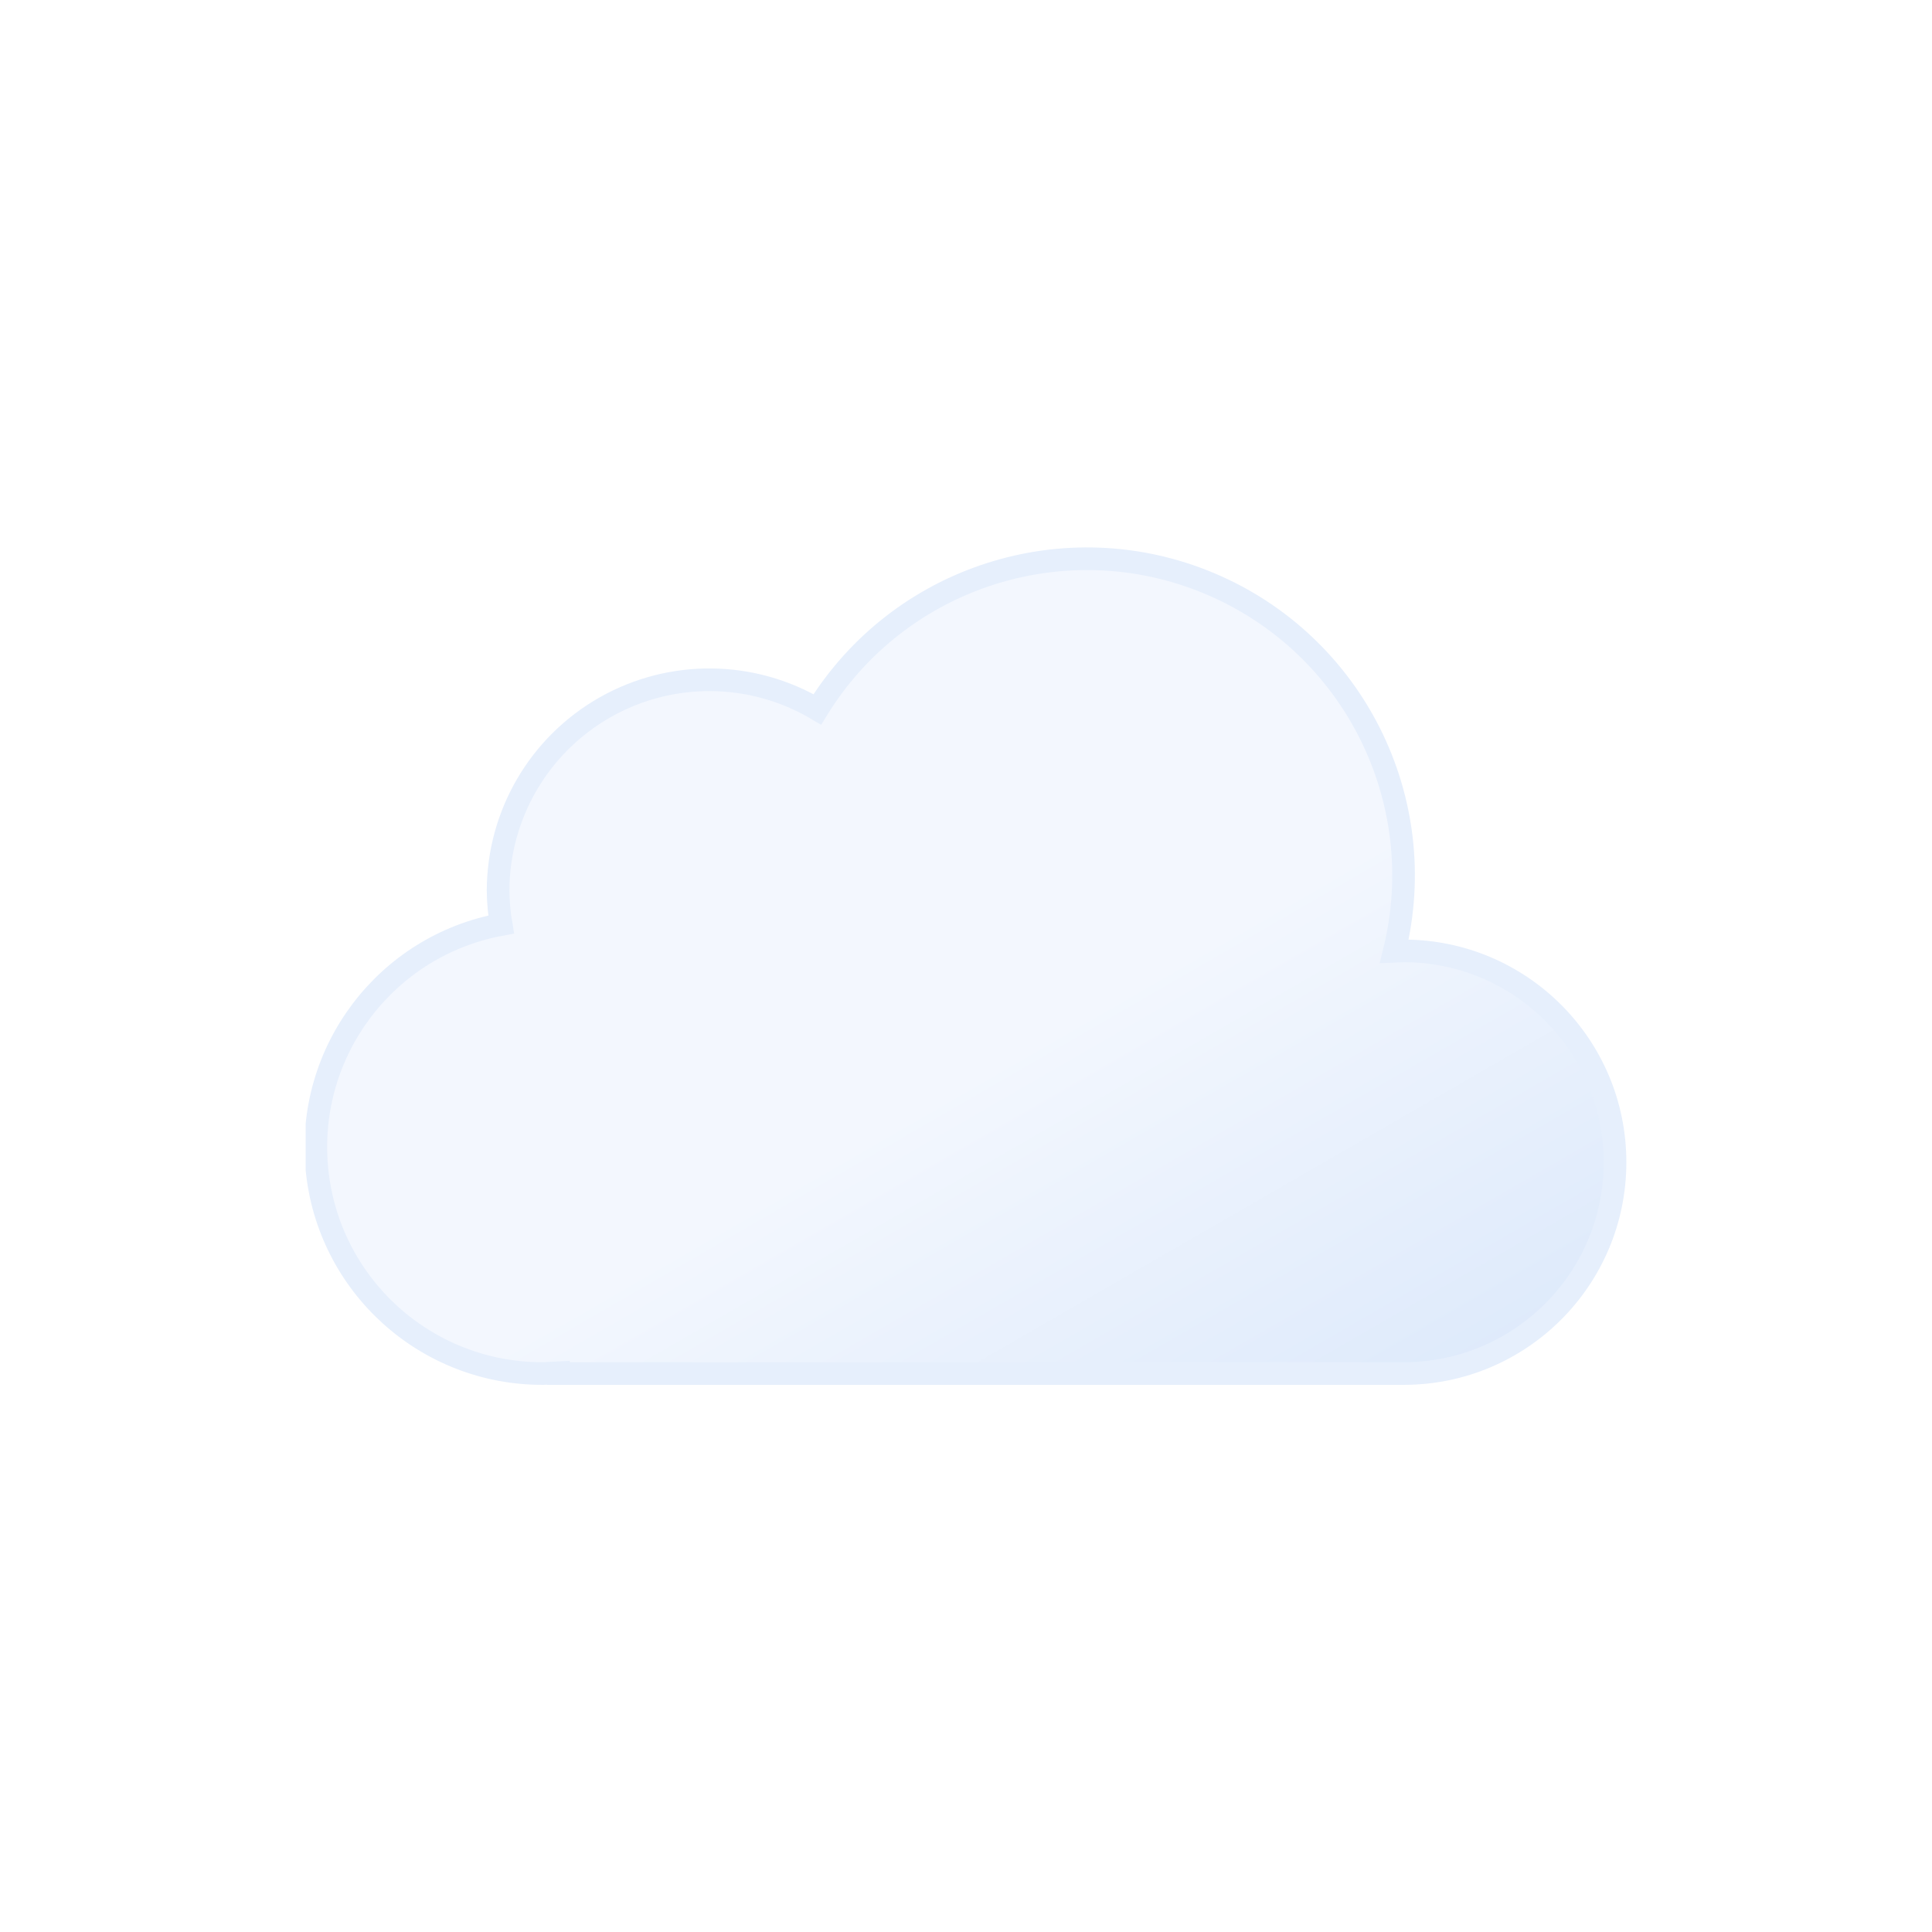
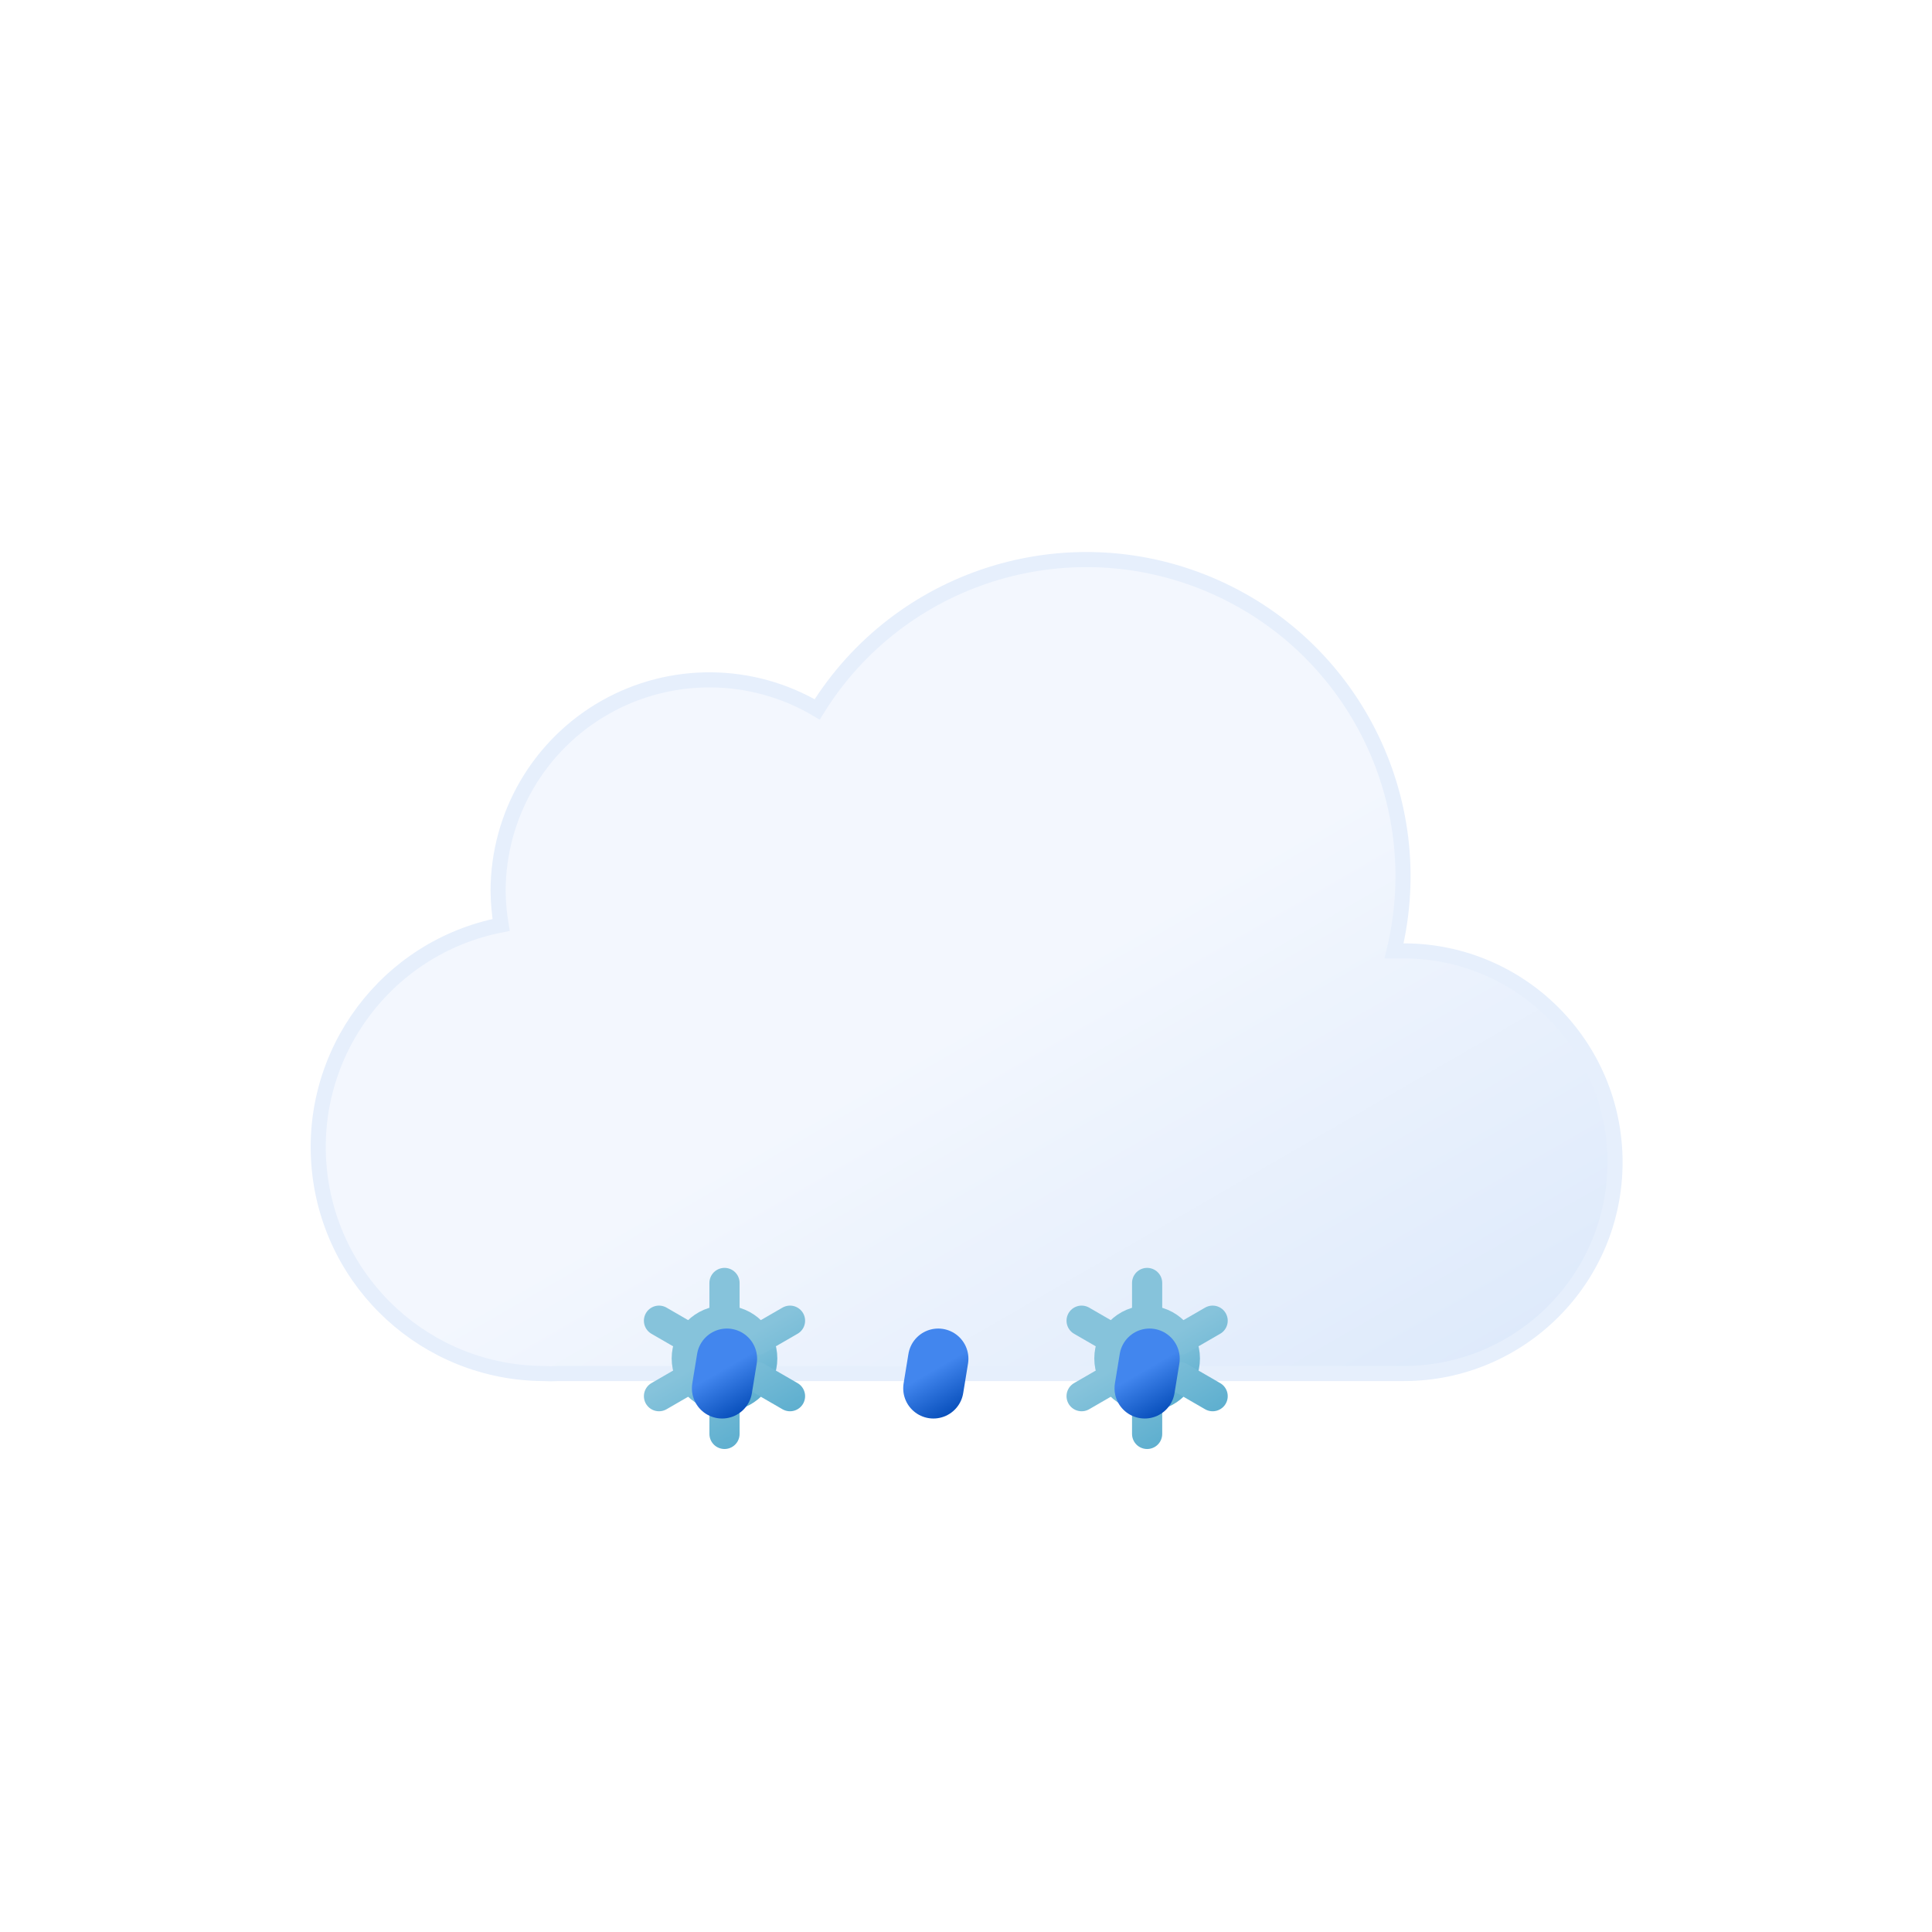
- <svg xmlns="http://www.w3.org/2000/svg" width="256" height="256" viewBox="0 0 512 512">
+ <svg xmlns="http://www.w3.org/2000/svg" xmlns:xlink="http://www.w3.org/1999/xlink" viewBox="0 0 64 64">
  <defs>
-     <linearGradient id="SVGALai0ckp" x1="99.5" x2="232.6" y1="30.7" y2="261.4" gradientUnits="userSpaceOnUse">
+     <linearGradient id="c" x1="22.56" x2="39.2" y1="21.96" y2="50.8" gradientUnits="userSpaceOnUse">
      <stop offset="0" stop-color="#f3f7fe" />
-       <stop offset=".5" stop-color="#f3f7fe" />
+       <stop offset=".45" stop-color="#f3f7fe" />
      <stop offset="1" stop-color="#deeafb" />
    </linearGradient>
-     <linearGradient id="SVGy922OeuU" x1="1399.3" x2="1408.7" y1="-1137.3" y2="-1112.7" gradientTransform="rotate(-9 8016.182 8229.021)" gradientUnits="userSpaceOnUse">
-       <stop offset="0" stop-color="#0b65ed" />
-       <stop offset=".5" stop-color="#0a5ad4" />
+     <linearGradient id="a" x1="23.12" x2="24.88" y1="43.48" y2="46.52" gradientUnits="userSpaceOnUse">
+       <stop offset="0" stop-color="#86c3db" />
+       <stop offset=".45" stop-color="#86c3db" />
+       <stop offset="1" stop-color="#5eafcf" />
+     </linearGradient>
+     <linearGradient id="d" x1="22.67" x2="25.33" y1="42.69" y2="47.31" xlink:href="#a" />
+     <linearGradient id="e" x1="37.12" x2="38.88" y1="43.48" y2="46.52" xlink:href="#a" />
+     <linearGradient id="f" x1="36.67" x2="39.33" y1="42.69" y2="47.31" xlink:href="#a" />
+     <linearGradient id="b" x1="23.31" x2="24.69" y1="44.3" y2="46.7" gradientUnits="userSpaceOnUse">
+       <stop offset="0" stop-color="#4286ee" />
+       <stop offset=".45" stop-color="#4286ee" />
      <stop offset="1" stop-color="#0950bc" />
    </linearGradient>
-     <linearGradient id="SVG7Ms9oeEt" x1="1454.6" x2="1464" y1="-1128.6" y2="-1104" href="#SVGy922OeuU" />
-     <linearGradient id="SVG7iqQwdPQ" x1="1509.9" x2="1519.3" y1="-1119.8" y2="-1095.2" href="#SVGy922OeuU" />
-     <linearGradient id="SVG139cFdwJ" x1="11.4" x2="32.8" y1="5.9" y2="43.1" gradientUnits="userSpaceOnUse">
-       <stop offset="0" stop-color="#86c3db" />
-       <stop offset=".5" stop-color="#86c3db" />
-       <stop offset="1" stop-color="#5eafcf" />
-     </linearGradient>
-     <linearGradient id="SVGrG3G1crQ" x1="67.4" x2="88.8" y1="5.9" y2="43.1" href="#SVG139cFdwJ" />
-     <linearGradient id="SVGCyfG6dnv" x1="123.4" x2="144.8" y1="5.9" y2="43.1" href="#SVG139cFdwJ" />
-     <symbol id="SVGuyKkudqm" viewBox="0 0 350 222">
-       <path fill="url(#SVGALai0ckp)" stroke="#e6effc" stroke-miterlimit="10" stroke-width="6" d="m291 107l-2.5.1A83.9 83.9 0 0 0 135.6 43A56 56 0 0 0 51 91a56.6 56.6 0 0 0 .8 9A60 60 0 0 0 63 219l4-.2v.2h224a56 56 0 0 0 0-112Z" />
-     </symbol>
-     <symbol id="SVGQEI3FbgW" viewBox="0 0 156.2 49">
-       <g>
-         <path fill="url(#SVG139cFdwJ)" stroke="#86c3db" stroke-miterlimit="10" d="m41.7 31l-5.8-3.3a13.7 13.7 0 0 0 0-6.5l5.8-3.2a4 4 0 0 0 1.5-5.5a4 4 0 0 0-5.6-1.5l-5.8 3.3a13.6 13.6 0 0 0-2.6-2a13.8 13.8 0 0 0-3-1.3V4.5a4 4 0 0 0-8.1 0v6.6a14.3 14.3 0 0 0-5.7 3.2L6.6 11A4 4 0 0 0 1 12.5A4 4 0 0 0 2.5 18l5.8 3.3a13.7 13.7 0 0 0 0 6.5L2.5 31A4 4 0 0 0 1 36.5a4 4 0 0 0 3.5 2a4 4 0 0 0 2-.5l5.8-3.3a13.6 13.6 0 0 0 2.6 2a13.8 13.8 0 0 0 3 1.2v6.6a4 4 0 0 0 8.2 0v-6.6a14.2 14.2 0 0 0 5.6-3.2l6 3.3a4 4 0 0 0 2 .5a4 4 0 0 0 3.4-2a4 4 0 0 0-1.4-5.5ZM19 29.7a6 6 0 0 1-2.3-8.2a6.1 6.1 0 0 1 5.3-3a6.2 6.2 0 0 1 3 .8a6 6 0 0 1 2.2 8.2a6.1 6.1 0 0 1-8.2 2.2Z" opacity="0">
-           <animateTransform additive="sum" attributeName="transform" dur="6s" repeatCount="indefinite" type="rotate" values="0 24 24; 360 24 24" />
-           <animate id="SVGAabfFc4f" attributeName="opacity" begin="0s;SVGAabfFc4f.end+1s" dur="2s" keyTimes="0; .17; .83; 1" values="0; 1; 1; 0" />
-         </path>
-         <animateTransform id="SVGTSjvvdWt" additive="sum" attributeName="transform" begin="0s;SVGTSjvvdWt.end+1s" dur="2s" type="translate" values="0 -36; 0 92;" />
-       </g>
-       <g>
-         <path fill="url(#SVGrG3G1crQ)" stroke="#86c3db" stroke-miterlimit="10" d="m97.7 31l-5.8-3.3a13.7 13.7 0 0 0 0-6.5l5.8-3.2a4 4 0 0 0 1.5-5.5a4 4 0 0 0-5.6-1.5l-5.8 3.3a13.6 13.6 0 0 0-2.6-2a13.8 13.8 0 0 0-3-1.3V4.5a4 4 0 0 0-8.1 0v6.6a14.3 14.3 0 0 0-5.7 3.2L62.6 11a4 4 0 0 0-5.6 1.5a4 4 0 0 0 1.5 5.5l5.8 3.3a13.7 13.7 0 0 0 0 6.5L58.5 31a4 4 0 0 0-1.5 5.5a4 4 0 0 0 3.5 2a4 4 0 0 0 2-.5l5.8-3.3a13.6 13.6 0 0 0 2.7 2a13.8 13.8 0 0 0 3 1.2v6.6a4 4 0 0 0 8 0v-6.6a14.2 14.2 0 0 0 5.7-3.2l6 3.3a4 4 0 0 0 2 .5a4 4 0 0 0 3.4-2a4 4 0 0 0-1.4-5.5ZM75 29.7a6 6 0 0 1-2.3-8.2a6.1 6.1 0 0 1 5.3-3a6.2 6.2 0 0 1 3 .8a6 6 0 0 1 2.2 8.2a6.1 6.1 0 0 1-8.2 2.2Z" opacity="0">
-           <animateTransform additive="sum" attributeName="transform" dur="6s" repeatCount="indefinite" type="rotate" values="0 80 24; 360 80 24" />
-           <animate id="SVGT44nRbxW" attributeName="opacity" begin="-.83s;SVGT44nRbxW.end+1s" dur="2s" keyTimes="0; .17; .83; 1" values="0; 1; 1; 0" />
-         </path>
-         <animateTransform id="SVGk2bN2bht" additive="sum" attributeName="transform" begin="-.83s;SVGk2bN2bht.end+1s" dur="2s" type="translate" values="0 -36; 0 92;" />
-       </g>
-       <g>
-         <path fill="url(#SVGCyfG6dnv)" stroke="#86c3db" stroke-miterlimit="10" d="m153.7 31l-5.8-3.3a13.7 13.7 0 0 0 0-6.5l5.8-3.2a4 4 0 0 0 1.5-5.5a4 4 0 0 0-5.6-1.5l-5.8 3.3a13.6 13.6 0 0 0-2.6-2a13.8 13.8 0 0 0-3-1.3V4.5a4 4 0 0 0-8.1 0v6.6a14.3 14.3 0 0 0-5.7 3.2l-5.8-3.3a4 4 0 0 0-5.6 1.5a4 4 0 0 0 1.5 5.5l5.8 3.3a13.7 13.7 0 0 0 0 6.5l-5.8 3.2a4 4 0 0 0-1.5 5.5a4 4 0 0 0 3.5 2a4 4 0 0 0 2-.5l5.8-3.3a13.6 13.6 0 0 0 2.7 2a13.8 13.8 0 0 0 3 1.2v6.6a4 4 0 0 0 8 0v-6.6a14.2 14.2 0 0 0 5.7-3.2l5.8 3.3a4 4 0 0 0 2 .5a4 4 0 0 0 3.5-2a4 4 0 0 0-1.3-5.5ZM131 29.7a6 6 0 0 1-2.3-8.2a6.1 6.1 0 0 1 5.3-3a6.2 6.2 0 0 1 3 .8a6 6 0 0 1 2.2 8.2a6.1 6.1 0 0 1-8.2 2.2Z" opacity="0">
-           <animateTransform additive="sum" attributeName="transform" dur="6s" repeatCount="indefinite" type="rotate" values="0 136 24; 360 136 24" />
-           <animate id="SVGCJRcBb1Z" attributeName="opacity" begin=".83s;SVGCJRcBb1Z.end+1s" dur="2s" keyTimes="0; .17; .83; 1" values="0; 1; 1; 0" />
-         </path>
-         <animateTransform id="SVGzzQ3Ec2y" additive="sum" attributeName="transform" begin=".83s;SVGzzQ3Ec2y.end+1s" dur="2s" type="translate" values="0 -36; 0 92;" />
-       </g>
-     </symbol>
-     <symbol id="SVG78UgTcUs" viewBox="0 0 156.2 49">
-       <use width="156.2" height="49" href="#SVGQEI3FbgW" />
-       <path fill="url(#SVGy922OeuU)" stroke="#0a5ad4" stroke-miterlimit="10" d="M22.1 38.5a8 8 0 0 1-8-8v-12a8 8 0 0 1 16 0v12a8 8 0 0 1-8 8Z" opacity="0">
-         <animateTransform id="SVGVzvd4bfb" additive="sum" attributeName="transform" begin="0s;SVGVzvd4bfb.end+1s" dur="1s" keyTimes="0; .25; 1" type="translate" values="0 -32; 0 -32; 0 120;" />
-         <animate id="SVGpBEm5cBo" attributeName="opacity" begin="0s;SVGpBEm5cBo.end+1s" dur="1s" keyTimes="0; .25; 1" values="0; 1; 0" />
-       </path>
-       <path fill="url(#SVG7Ms9oeEt)" stroke="#0a5ad4" stroke-miterlimit="10" d="M78.1 38.5a8 8 0 0 1-8-8v-12a8 8 0 0 1 16 0v12a8 8 0 0 1-8 8Z" opacity="0">
-         <animateTransform id="SVGNQU6FcuV" additive="sum" attributeName="transform" begin="1.34s;SVGNQU6FcuV.end+1s" dur="1s" keyTimes="0; .25; 1" type="translate" values="0 -32; 0 -32; 0 120;" />
-         <animate id="SVGGDdZTDJA" attributeName="opacity" begin="1.34s;SVGGDdZTDJA.end+1s" dur="1s" keyTimes="0; .25; 1" values="0; 1; 0" />
-       </path>
-       <path fill="url(#SVG7iqQwdPQ)" stroke="#0a5ad4" stroke-miterlimit="10" d="M134.1 38.5a8 8 0 0 1-8-8v-12a8 8 0 0 1 16 0v12a8 8 0 0 1-8 8Z" opacity="0">
-         <animateTransform id="SVGOOSjQb9A" additive="sum" attributeName="transform" begin=".67s;SVGOOSjQb9A.end+1s" dur="1s" keyTimes="0; .25; 1" type="translate" values="0 -32; 0 -32; 0 120;" />
-         <animate id="SVGpSlCLbXV" attributeName="opacity" begin=".67s;SVGpSlCLbXV.end+1s" dur="1s" keyTimes="0; .25; 1" values="0; 1; 0" />
-       </path>
-     </symbol>
+     <linearGradient id="g" x1="30.31" x2="31.69" y1="44.3" y2="46.7" xlink:href="#b" />
+     <linearGradient id="h" x1="37.31" x2="38.69" y1="44.3" y2="46.7" xlink:href="#b" />
  </defs>
-   <use width="350" height="222" href="#SVGuyKkudqm" transform="translate(81 145)" />
-   <use width="156.2" height="49" href="#SVG78UgTcUs" transform="translate(177.9 337.5)" />
+   <path fill="url(#c)" stroke="#e6effc" stroke-miterlimit="10" stroke-width=".5" d="M46.5 31.5h-.32a10.49 10.49 0 00-19.11-8 7 7 0 00-10.57 6 7.21 7.21 0 00.1 1.14A7.5 7.5 0 0018 45.5a4.19 4.19 0 00.5 0v0h28a7 7 0 000-14z" />
+   <g>
+     <circle cx="24" cy="45" r="1.25" fill="none" stroke="url(#a)" stroke-miterlimit="10" />
+     <path fill="none" stroke="url(#d)" stroke-linecap="round" stroke-miterlimit="10" d="M26.17 46.25l-1.09-.63m-2.16-1.24l-1.09-.63M24 42.5v1.25m0 3.75v-1.25m-1.08-.63l-1.09.63m4.34-2.5l-1.09.63" />
+     <animateTransform additive="sum" attributeName="transform" begin="-2s" dur="4s" repeatCount="indefinite" type="translate" values="1 -6; -1 12" />
+     <animateTransform additive="sum" attributeName="transform" dur="9s" repeatCount="indefinite" type="rotate" values="0 24 45; 360 24 45" />
+     <animate attributeName="opacity" begin="-2s" dur="4s" repeatCount="indefinite" values="0;1;1;1;0" />
+   </g>
+   <g>
+     <circle cx="38" cy="45" r="1.25" fill="none" stroke="url(#e)" stroke-miterlimit="10" />
+     <path fill="none" stroke="url(#f)" stroke-linecap="round" stroke-miterlimit="10" d="M40.17 46.25l-1.09-.63m-2.16-1.24l-1.09-.63M38 42.5v1.25m0 3.75v-1.25m-1.08-.63l-1.09.63m4.34-2.5l-1.09.63" />
+     <animateTransform additive="sum" attributeName="transform" begin="-1s" dur="4s" repeatCount="indefinite" type="translate" values="1 -6; -1 12" />
+     <animateTransform additive="sum" attributeName="transform" dur="9s" repeatCount="indefinite" type="rotate" values="0 38 45; 360 38 45" />
+     <animate attributeName="opacity" begin="-1s" dur="4s" repeatCount="indefinite" values="0;1;1;1;0" />
+   </g>
+   <path fill="none" stroke="url(#b)" stroke-linecap="round" stroke-miterlimit="10" stroke-width="2" d="M24.08 45.01l-.16.98">
+     <animateTransform attributeName="transform" dur="1.5s" repeatCount="indefinite" type="translate" values="1 -5; -2 10" />
+     <animate attributeName="opacity" dur="1.5s" repeatCount="indefinite" values="0;1;1;0" />
+   </path>
+   <path fill="none" stroke="url(#g)" stroke-linecap="round" stroke-miterlimit="10" stroke-width="2" d="M31.08 45.01l-.16.98">
+     <animateTransform attributeName="transform" begin="-0.5s" dur="1.5s" repeatCount="indefinite" type="translate" values="1 -5; -2 10" />
+     <animate attributeName="opacity" begin="-0.5s" dur="1.5s" repeatCount="indefinite" values="0;1;1;0" />
+   </path>
+   <path fill="none" stroke="url(#h)" stroke-linecap="round" stroke-miterlimit="10" stroke-width="2" d="M38.08 45.01l-.16.98">
+     <animateTransform attributeName="transform" begin="-1s" dur="1.5s" repeatCount="indefinite" type="translate" values="1 -5; -2 10" />
+     <animate attributeName="opacity" begin="-1s" dur="1.5s" repeatCount="indefinite" values="0;1;1;0" />
+   </path>
</svg>
